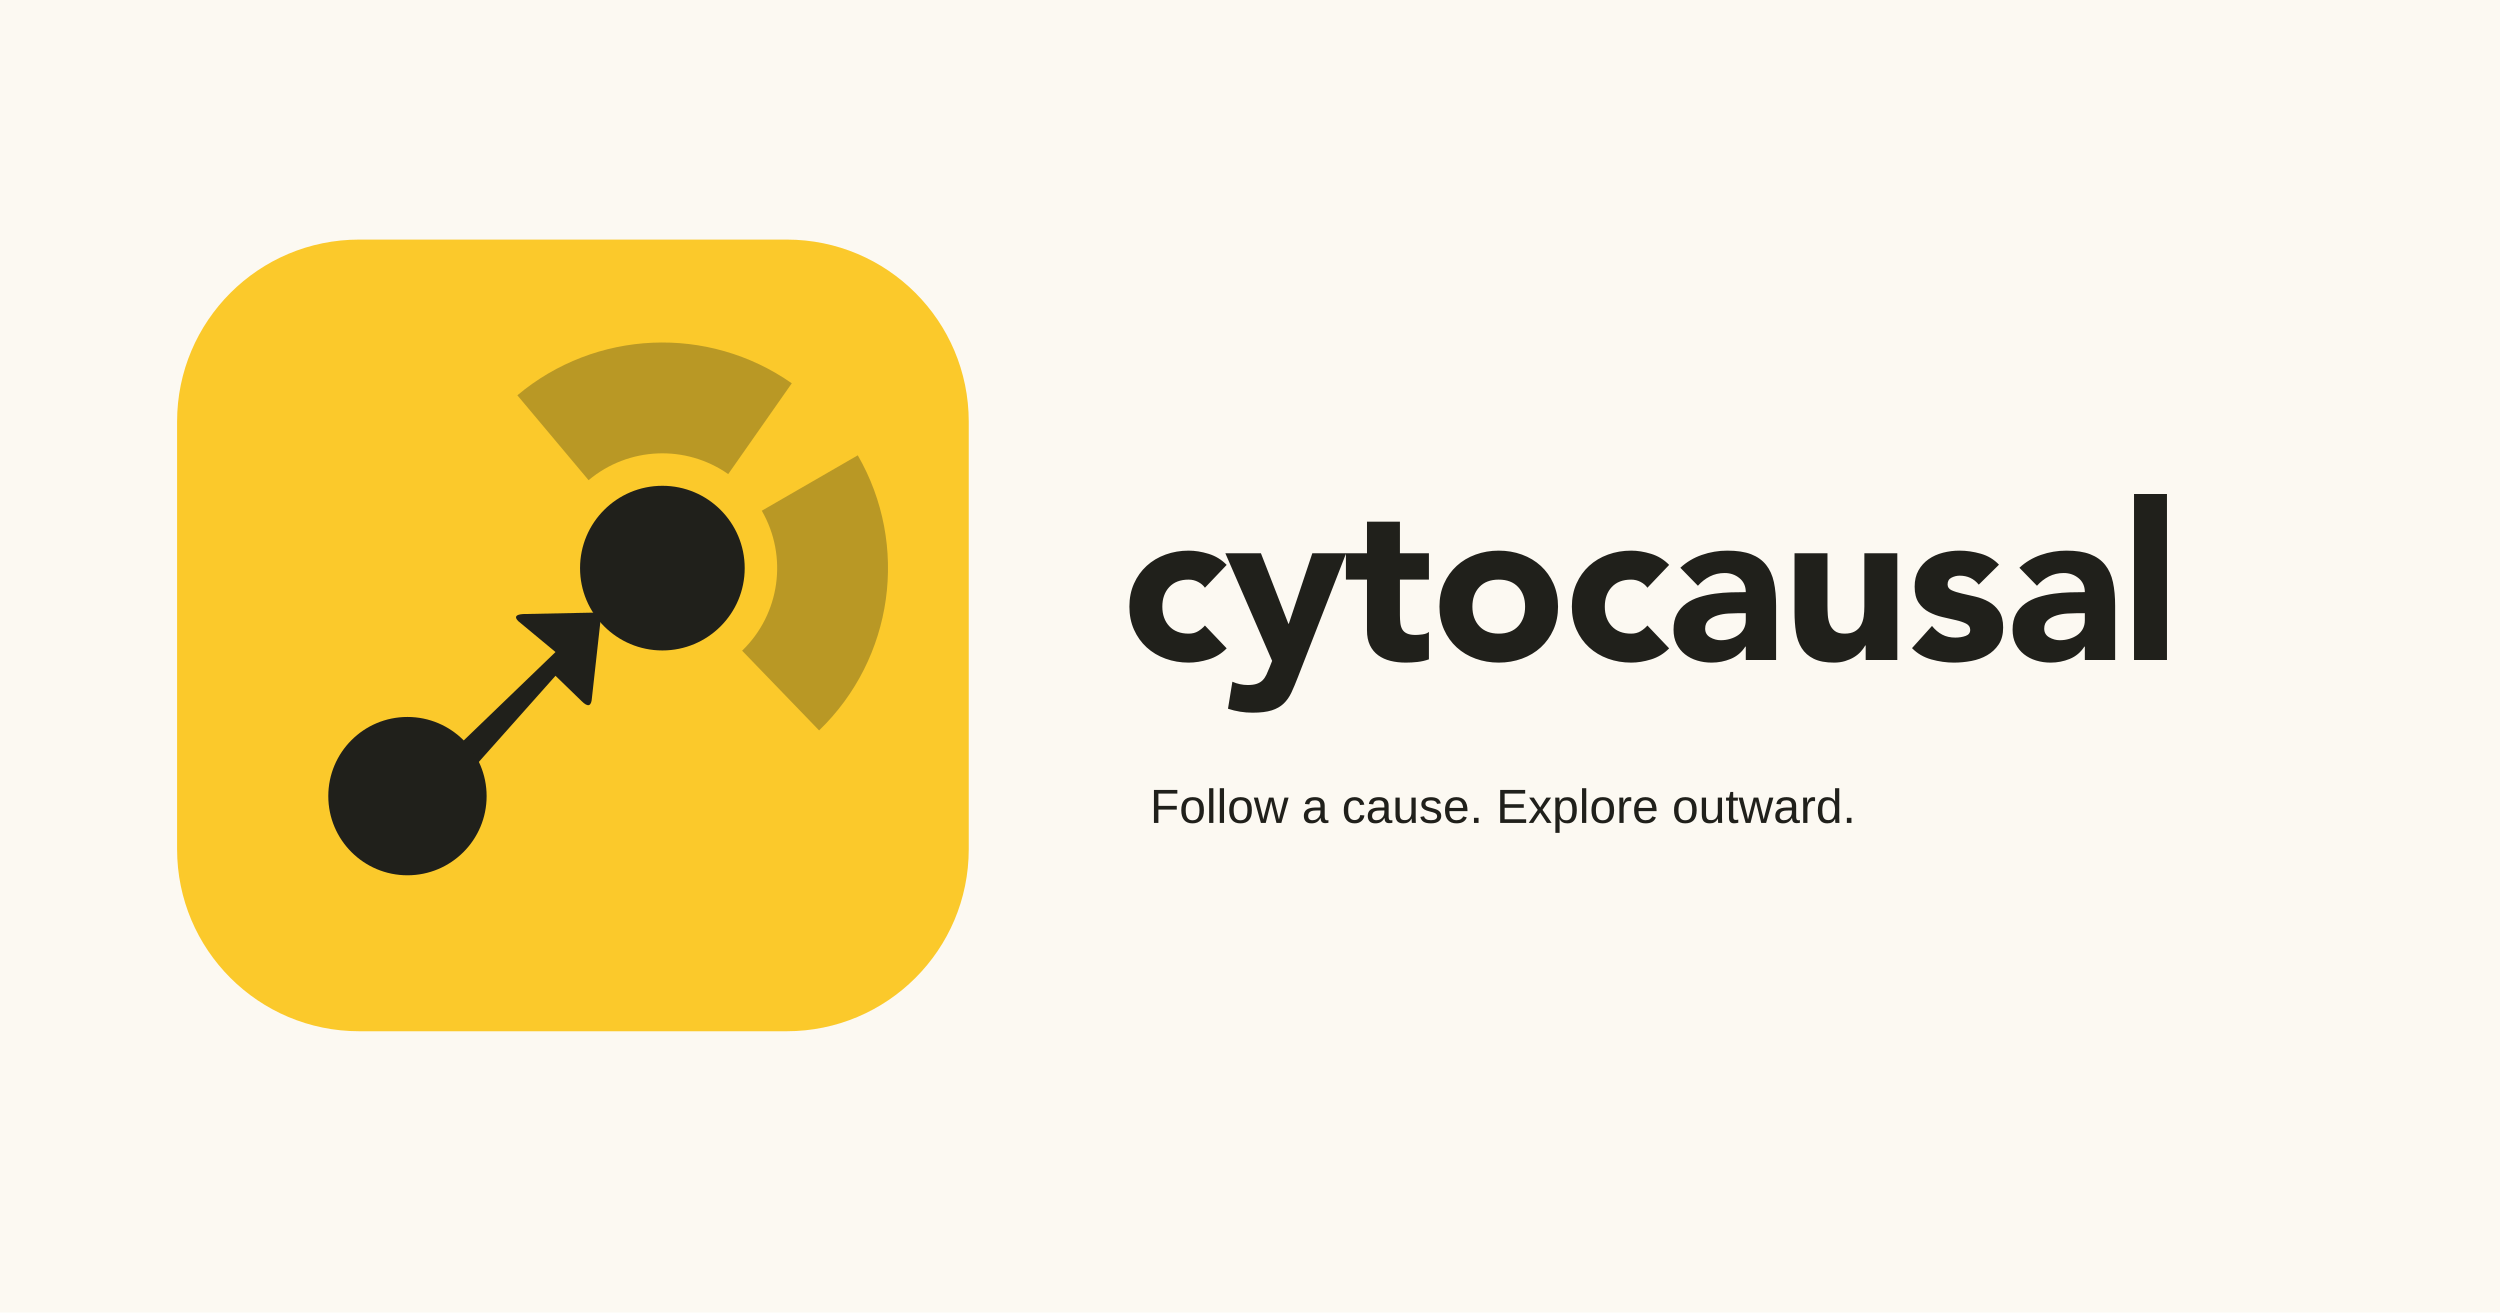
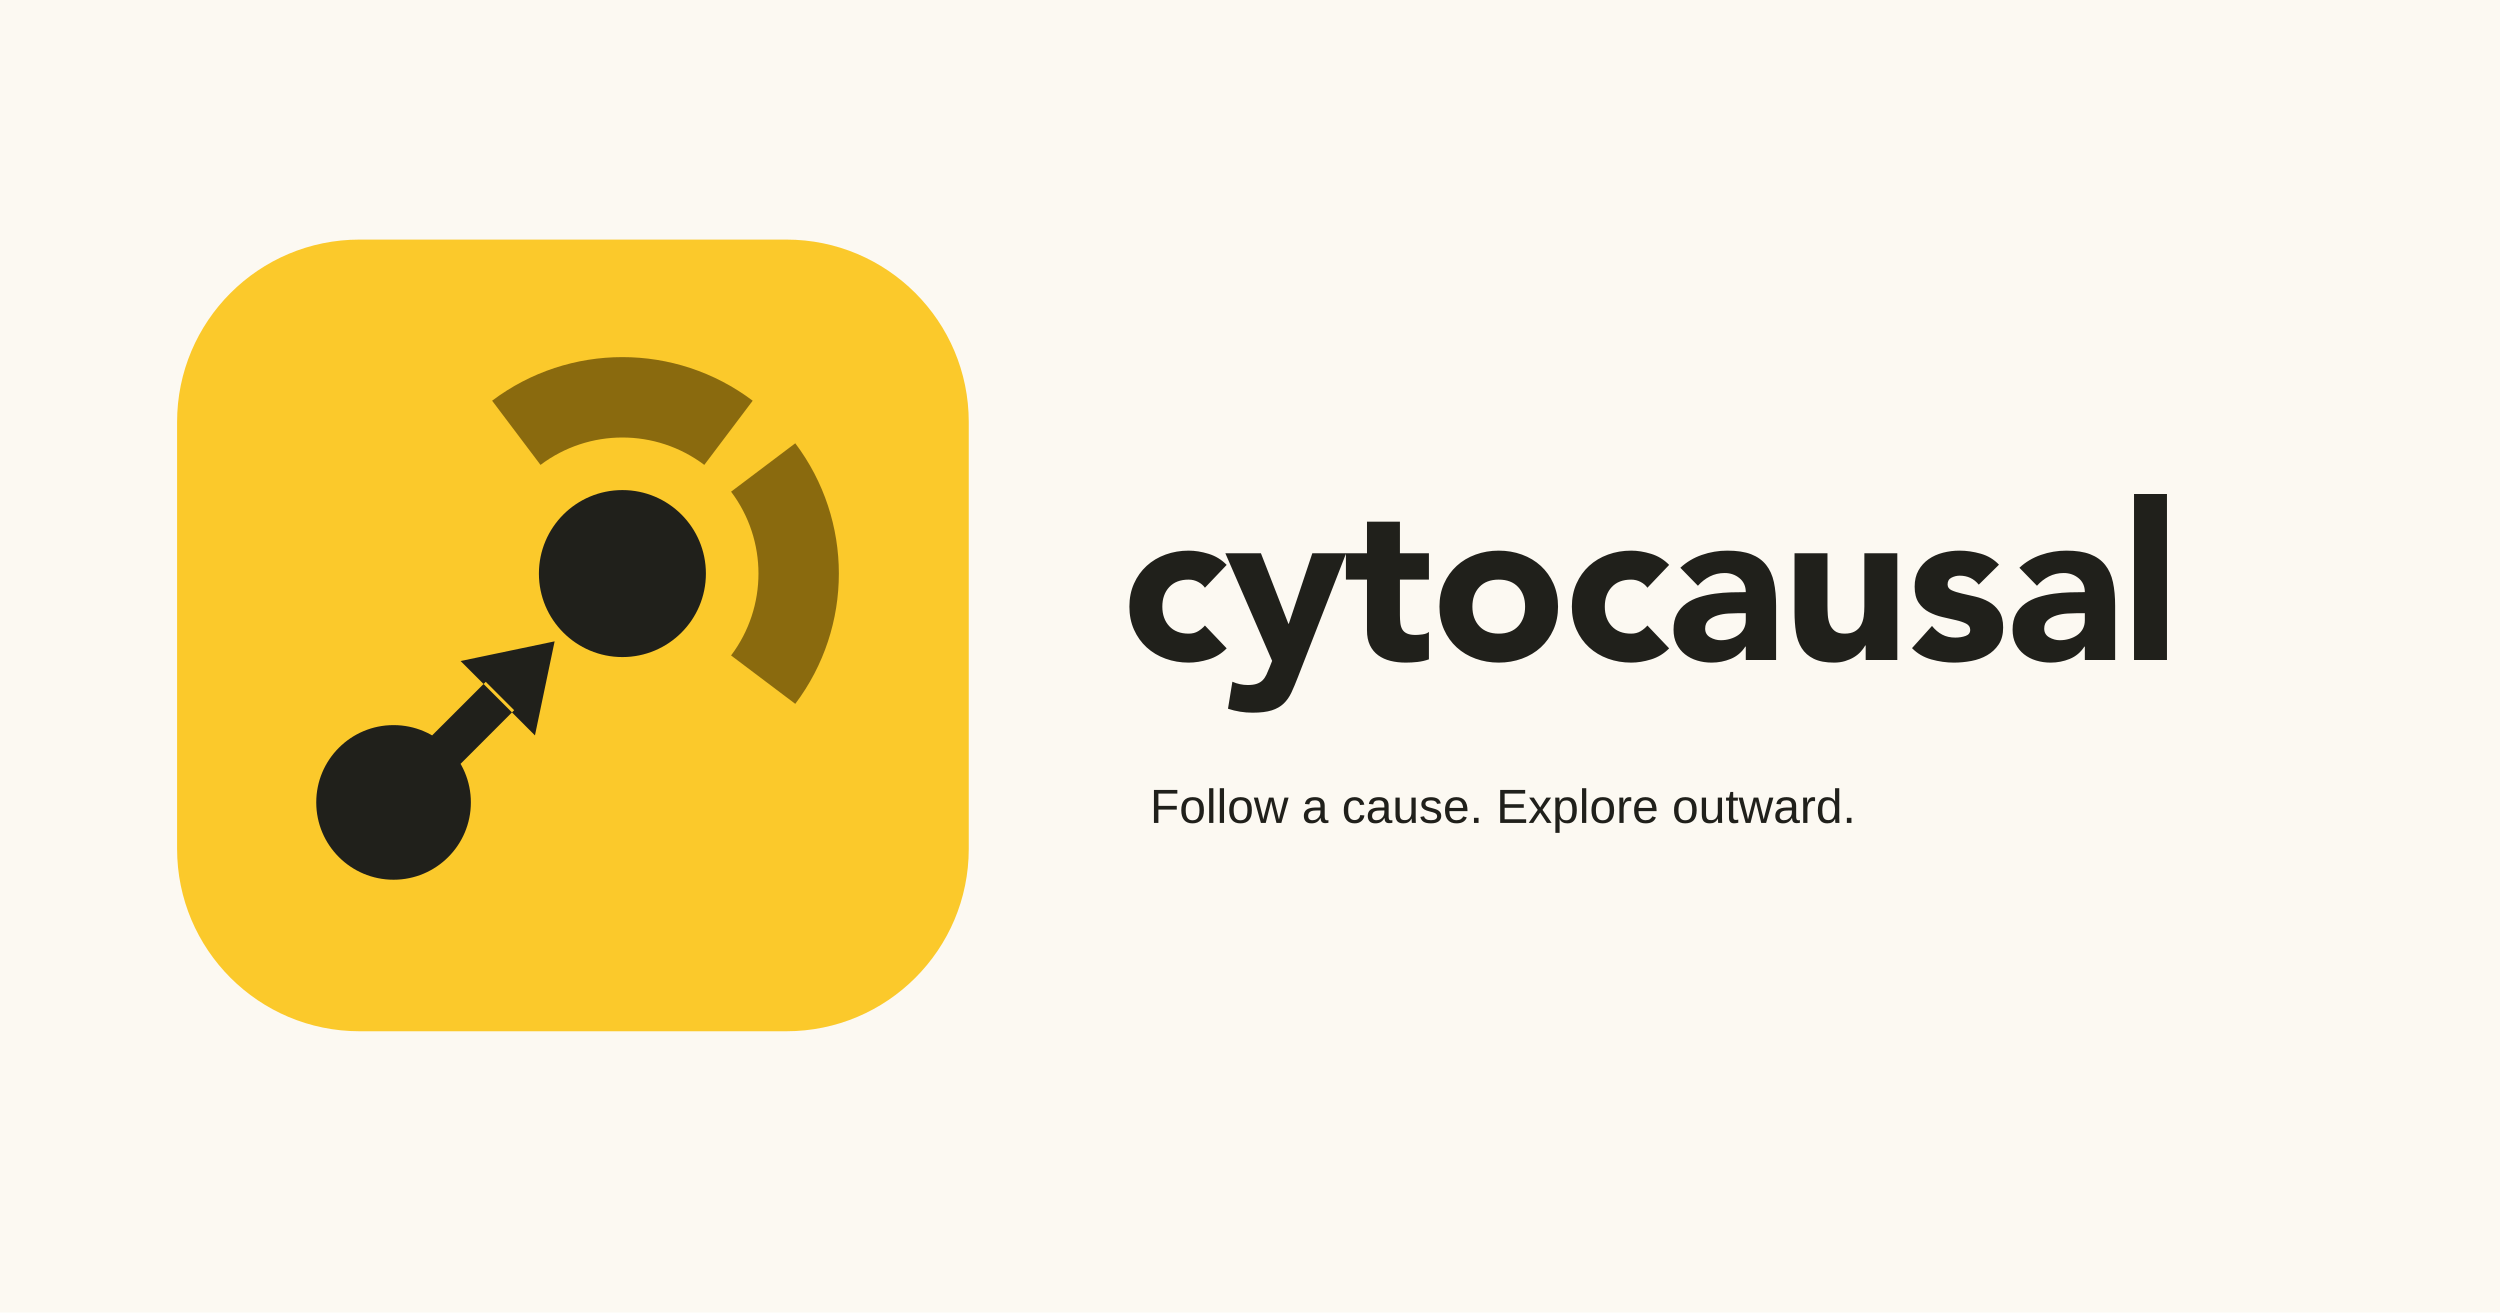
<svg xmlns="http://www.w3.org/2000/svg" viewBox="0 0 1200 630" role="img">
  <rect width="1200" height="630" fill="#FCF9F2" />
-   <g transform="translate(85 115) scale(3.8)">
-     <rect width="100" height="100" rx="23" fill="#FBC92B" />
-     <g fill="#B99825">
-       <path d="M42.981 19.668 A28.5 28.5 0 0 1 77.647 18.154 L69.617 29.622 A14.5 14.5 0 0 0 51.980 30.392 Z" />
-       <path d="M85.982 27.250 A28.5 28.5 0 0 1 81.098 62.001 L71.373 51.930 A14.5 14.5 0 0 0 73.857 34.250 Z" />
-     </g>
-     <g fill="#20201B">
-       <path d="M28.8 70.4 47.8 52.1 43.1 48.2Q42.3 47.4 43.7 47.3L53.6 47.1 52.4 57.9Q52.3 59.5 51.1 58.3L47.8 55.1 31.6 73.3Z" />
-       <circle cx="29.1" cy="70.3" r="10" />
-       <circle cx="61.3" cy="41.5" r="10.4" />
-     </g>
+   <g transform="translate(85 115) scale(1.4844)">
+     <rect width="256" height="256" rx="59" fill="#FBC92B" />
+     <path fill="#8A6A0E" d="M101.87 52.1A70 70 0 0 1 186.13 52.1L170.48 72.86A44 44 0 0 0 117.52 72.86ZM199.9 65.87A70 70 0 0 1 199.9 150.13L179.14 134.48A44 44 0 0 0 179.14 81.52Z" />
+     <path fill="#20201B" d="M83.44 177.76L109 152.19L99.81 143L74.24 168.56ZM122.08 129.92L115.72 160.33L91.67 136.28ZM45 182a25 25 0 1 0 50 0a25 25 0 1 0 -50 0ZM117 108a27 27 0 1 0 54 0a27 27 0 1 0 -54 0Z" />
  </g>
  <g transform="translate(540 235) scale(1.3)">
    <path transform="scale(0.08108) translate(-18.0 776.0)" fill="#20201B" d="M382 -329Q371 -345 351 -355.5Q331 -366 308 -366Q251 -366 219.5 -332Q188 -298 188 -243Q188 -188 219.5 -154Q251 -120 308 -120Q333 -120 351 -131Q369 -142 382 -157L481 -53Q446 -17 398.5 -2.5Q351 12 308 12Q252 12 202.5 -6Q153 -24 116.5 -57.5Q80 -91 59 -138Q38 -185 38 -243Q38 -301 59 -348Q80 -395 116.5 -428.5Q153 -462 202.5 -480Q252 -498 308 -498Q351 -498 398.5 -483.5Q446 -469 481 -433ZM805 79Q790 118 776 148Q762 178 740.5 198.5Q719 219 686 229.5Q653 240 599 240Q541 240 487 222L507 99Q541 114 577 114Q602 114 618 108.5Q634 103 644.5 92.5Q655 82 662 67Q669 52 677 32L688 4L475 -486H637L762 -165H764L871 -486H1025ZM1402 -366H1270V-204Q1270 -184 1272 -167.5Q1274 -151 1281 -139Q1288 -127 1302.5 -120.5Q1317 -114 1341 -114Q1353 -114 1372.5 -116.5Q1392 -119 1402 -128V-3Q1377 6 1350 9Q1323 12 1297 12Q1259 12 1227 4Q1195 -4 1171 -21.5Q1147 -39 1133.5 -67Q1120 -95 1120 -135V-366H1024V-486H1120V-630H1270V-486H1402ZM1450 -243Q1450 -301 1471 -348Q1492 -395 1528.5 -428.5Q1565 -462 1614.5 -480Q1664 -498 1720 -498Q1776 -498 1825.5 -480Q1875 -462 1911.5 -428.5Q1948 -395 1969 -348Q1990 -301 1990 -243Q1990 -185 1969 -138Q1948 -91 1911.5 -57.5Q1875 -24 1825.5 -6Q1776 12 1720 12Q1664 12 1614.5 -6Q1565 -24 1528.5 -57.5Q1492 -91 1471 -138Q1450 -185 1450 -243ZM1600 -243Q1600 -188 1631.5 -154Q1663 -120 1720 -120Q1777 -120 1808.5 -154Q1840 -188 1840 -243Q1840 -298 1808.5 -332Q1777 -366 1720 -366Q1663 -366 1631.5 -332Q1600 -298 1600 -243ZM2397 -329Q2386 -345 2366 -355.5Q2346 -366 2323 -366Q2266 -366 2234.5 -332Q2203 -298 2203 -243Q2203 -188 2234.5 -154Q2266 -120 2323 -120Q2348 -120 2366 -131Q2384 -142 2397 -157L2496 -53Q2461 -17 2413.5 -2.5Q2366 12 2323 12Q2267 12 2217.5 -6Q2168 -24 2131.5 -57.5Q2095 -91 2074 -138Q2053 -185 2053 -243Q2053 -301 2074 -348Q2095 -395 2131.5 -428.5Q2168 -462 2217.5 -480Q2267 -498 2323 -498Q2366 -498 2413.5 -483.5Q2461 -469 2496 -433ZM2845 -61H2843Q2818 -22 2776.5 -5Q2735 12 2689 12Q2655 12 2623.5 2.5Q2592 -7 2568 -26Q2544 -45 2530 -73Q2516 -101 2516 -138Q2516 -180 2531.5 -209Q2547 -238 2573.5 -257Q2600 -276 2634 -286.5Q2668 -297 2704.5 -302Q2741 -307 2777.5 -308Q2814 -309 2845 -309Q2845 -349 2816.5 -372.5Q2788 -396 2749 -396Q2712 -396 2681.5 -380.5Q2651 -365 2627 -338L2547 -420Q2589 -459 2645 -478.5Q2701 -498 2761 -498Q2827 -498 2869.5 -481.5Q2912 -465 2937.5 -433Q2963 -401 2973 -354.5Q2983 -308 2983 -247V0H2845ZM2808 -213Q2791 -213 2765.5 -211.5Q2740 -210 2716.5 -203Q2693 -196 2676.5 -182Q2660 -168 2660 -143Q2660 -116 2683 -103Q2706 -90 2731 -90Q2753 -90 2773.5 -96Q2794 -102 2810 -113Q2826 -124 2835.5 -141Q2845 -158 2845 -181V-213ZM3535 0H3391V-66H3389Q3381 -52 3368.5 -38Q3356 -24 3338 -13Q3320 -2 3297 5Q3274 12 3247 12Q3190 12 3154.5 -5.5Q3119 -23 3099.5 -54Q3080 -85 3073.5 -127Q3067 -169 3067 -218V-486H3217V-248Q3217 -227 3218.5 -204.5Q3220 -182 3227.5 -163Q3235 -144 3250.5 -132Q3266 -120 3295 -120Q3324 -120 3342 -130.5Q3360 -141 3369.5 -158.5Q3379 -176 3382 -198Q3385 -220 3385 -244V-486H3535ZM3906 -343Q3873 -384 3819 -384Q3800 -384 3782 -375Q3764 -366 3764 -344Q3764 -326 3782.5 -317.5Q3801 -309 3829.5 -302.5Q3858 -296 3890.5 -288.5Q3923 -281 3951.5 -265Q3980 -249 3998.5 -221.5Q4017 -194 4017 -148Q4017 -101 3996.5 -70.5Q3976 -40 3944 -21.5Q3912 -3 3872 4.5Q3832 12 3793 12Q3742 12 3690 -2.5Q3638 -17 3602 -54L3693 -155Q3714 -129 3739.5 -115.5Q3765 -102 3799 -102Q3825 -102 3846 -109.5Q3867 -117 3867 -137Q3867 -156 3848.5 -165.5Q3830 -175 3801.5 -181.5Q3773 -188 3740.5 -195.5Q3708 -203 3679.5 -218Q3651 -233 3632.5 -260.5Q3614 -288 3614 -334Q3614 -377 3631.5 -408Q3649 -439 3677.5 -459Q3706 -479 3743 -488.5Q3780 -498 3818 -498Q3866 -498 3915 -484Q3964 -470 3998 -434ZM4389 -61H4387Q4362 -22 4320.5 -5Q4279 12 4233 12Q4199 12 4167.5 2.5Q4136 -7 4112 -26Q4088 -45 4074 -73Q4060 -101 4060 -138Q4060 -180 4075.5 -209Q4091 -238 4117.5 -257Q4144 -276 4178 -286.5Q4212 -297 4248.5 -302Q4285 -307 4321.5 -308Q4358 -309 4389 -309Q4389 -349 4360.5 -372.5Q4332 -396 4293 -396Q4256 -396 4225.5 -380.5Q4195 -365 4171 -338L4091 -420Q4133 -459 4189 -478.5Q4245 -498 4305 -498Q4371 -498 4413.5 -481.5Q4456 -465 4481.5 -433Q4507 -401 4517 -354.5Q4527 -308 4527 -247V0H4389ZM4352 -213Q4335 -213 4309.5 -211.5Q4284 -210 4260.5 -203Q4237 -196 4220.5 -182Q4204 -168 4204 -143Q4204 -116 4227 -103Q4250 -90 4275 -90Q4297 -90 4317.5 -96Q4338 -102 4354 -113Q4370 -124 4379.5 -141Q4389 -158 4389 -181V-213ZM4613 -756H4763V0H4613Z" />
  </g>
  <text x="552" y="395" font-family="Arial, sans-serif" font-size="23" fill="#20201B">Follow a cause. Explore outward.</text>
</svg>
